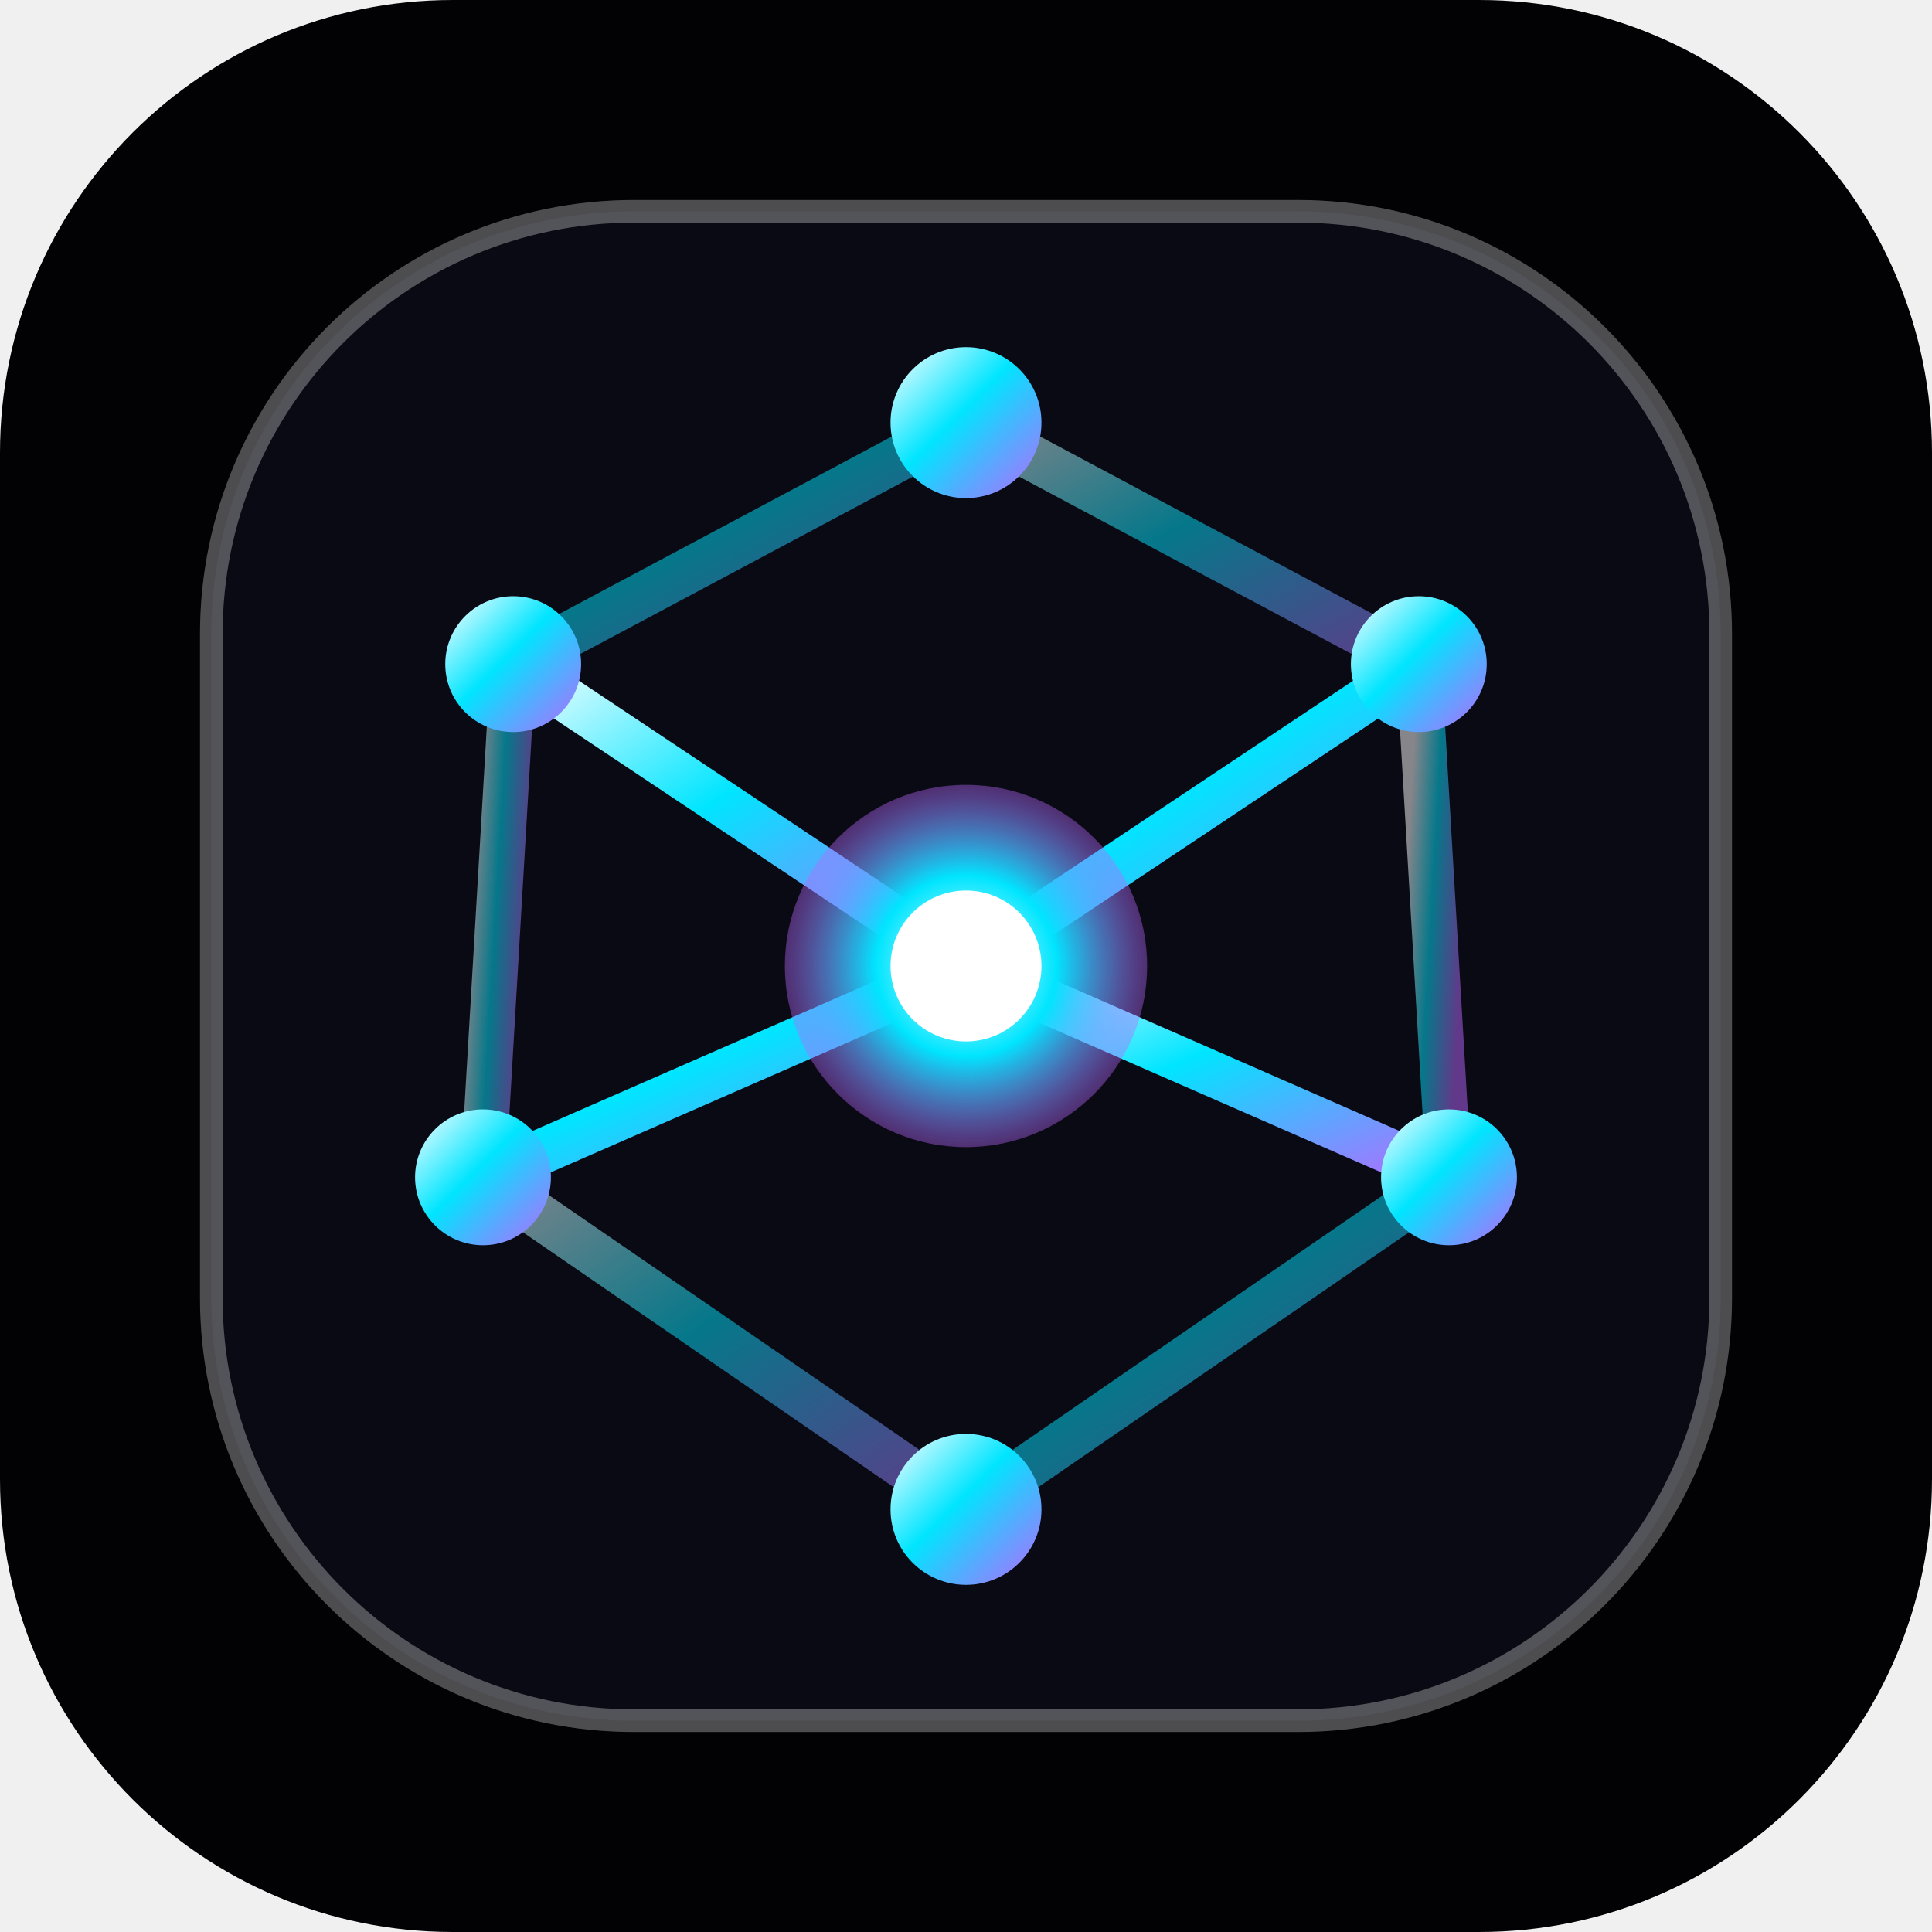
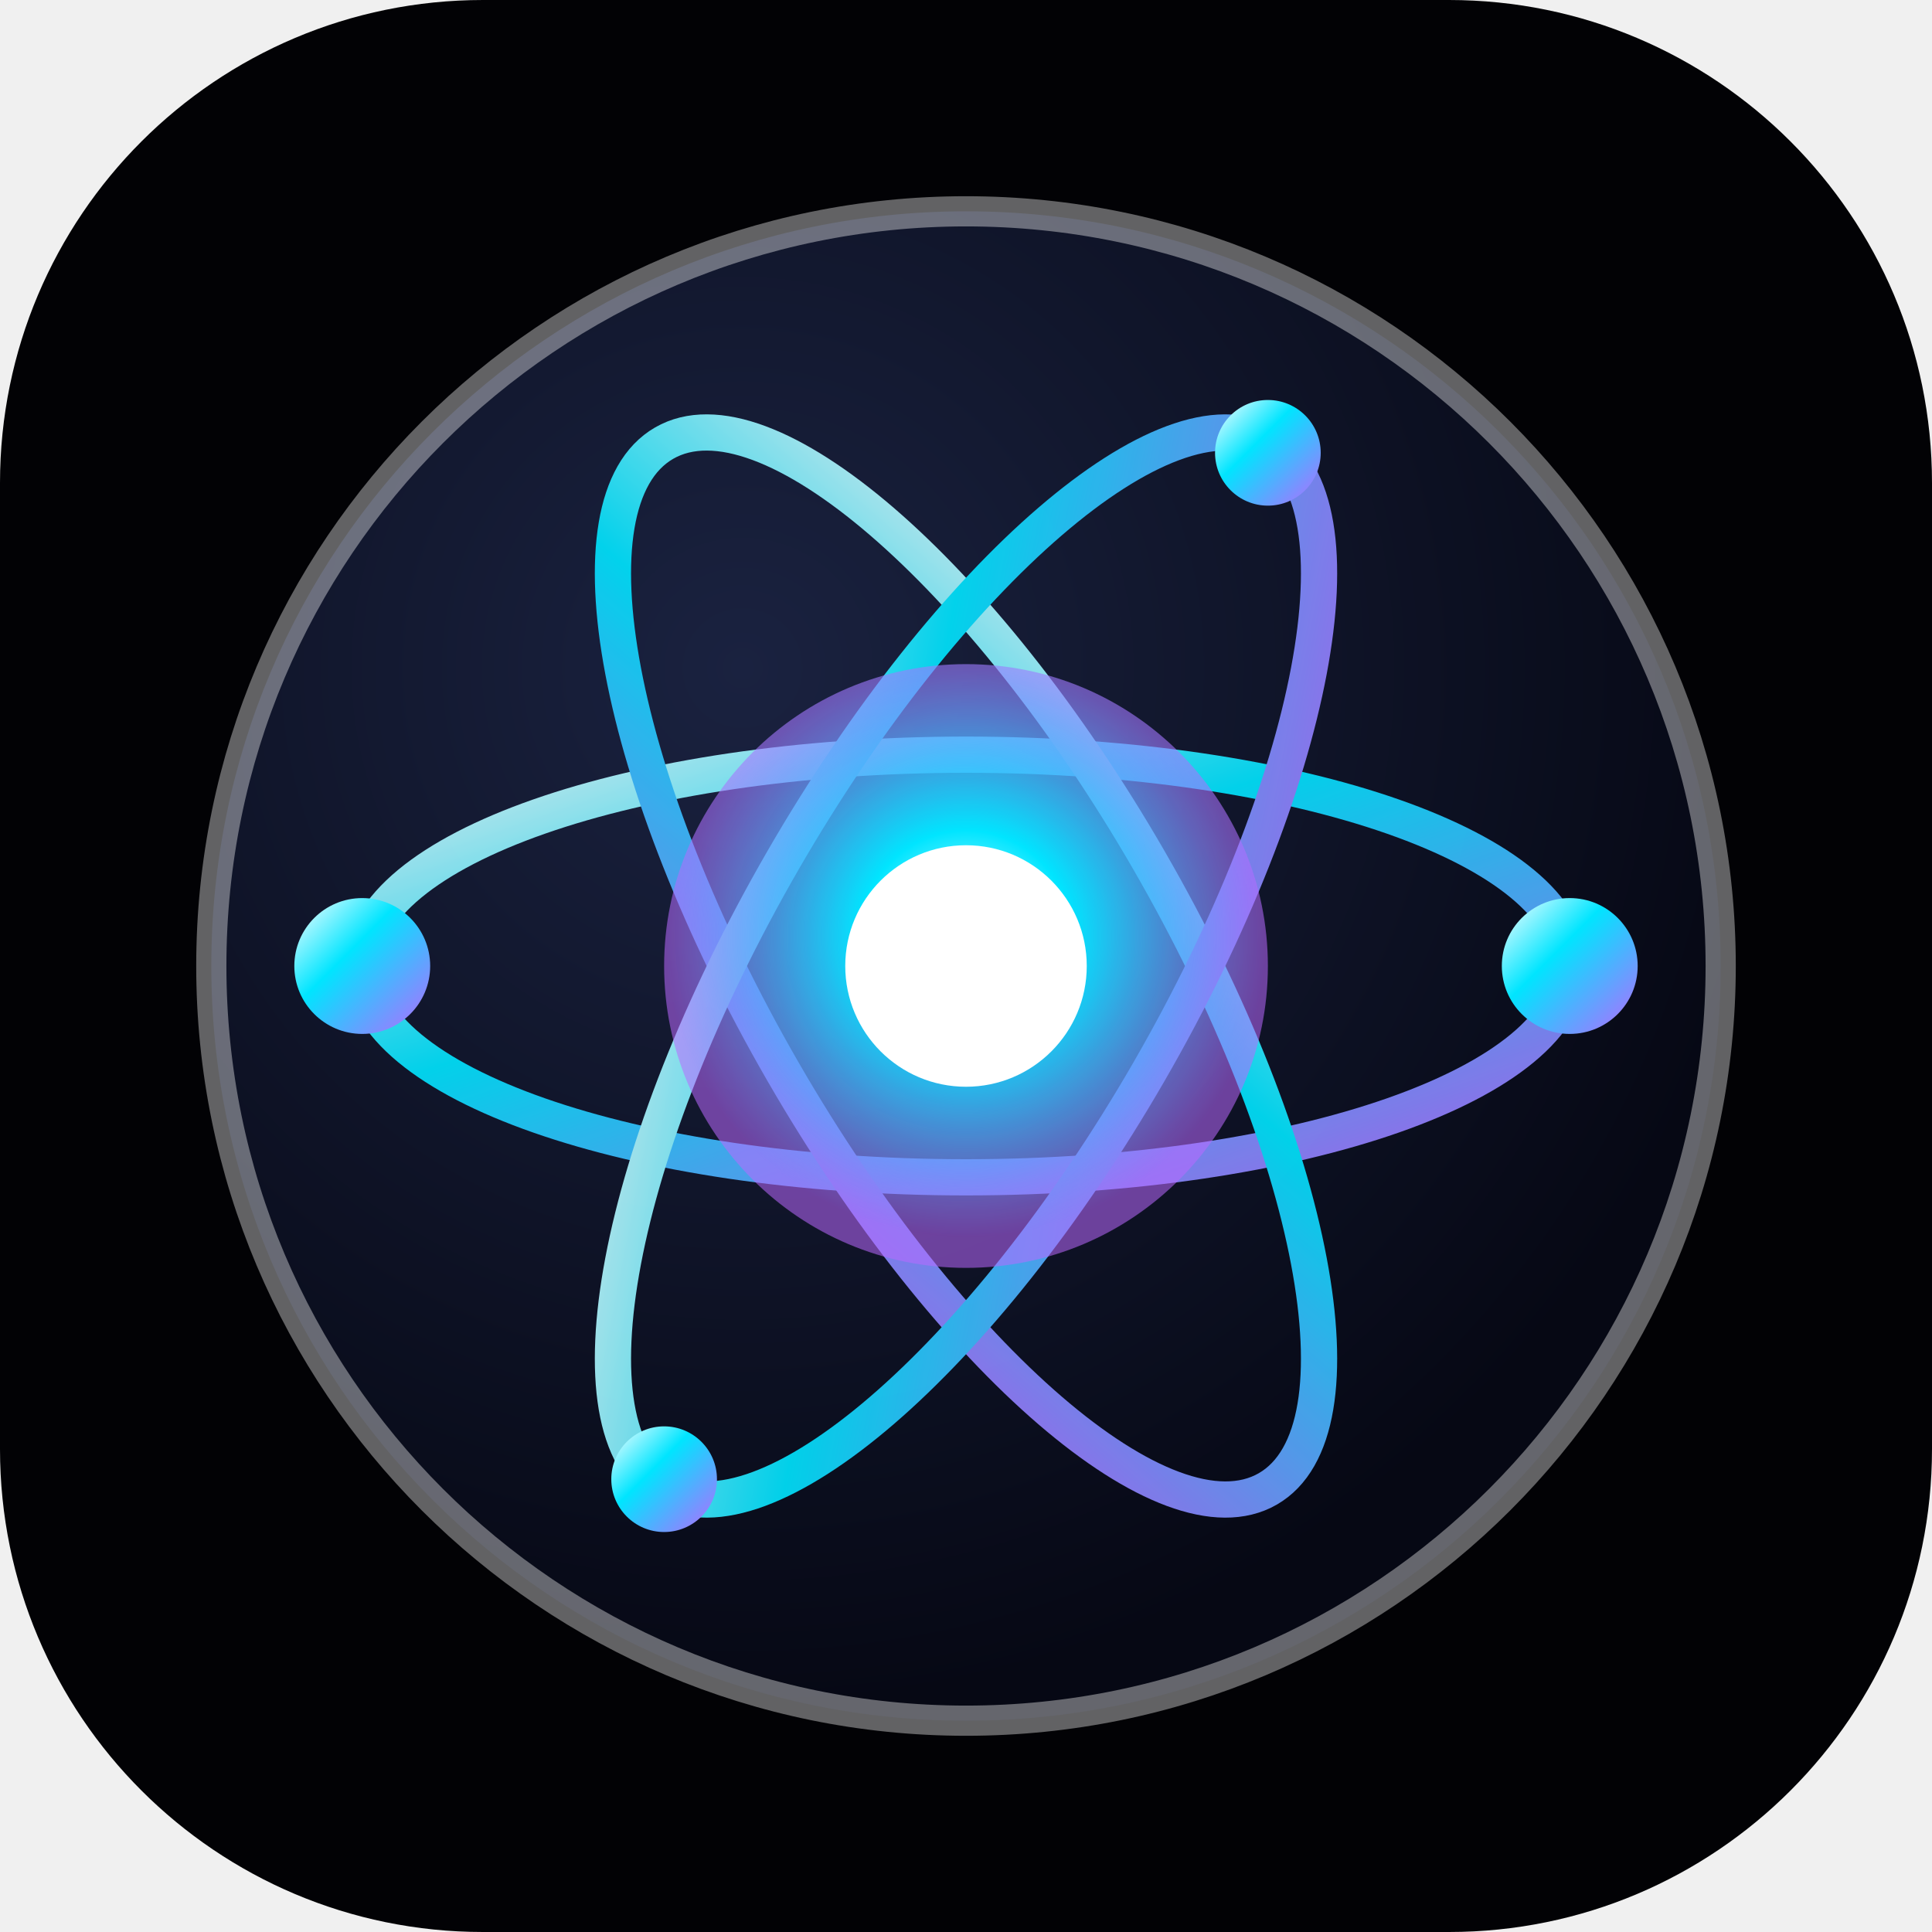
<svg xmlns="http://www.w3.org/2000/svg" viewBox="0 0 128 128">
  <defs>
    <linearGradient id="g" x1="0%" y1="0%" x2="100%" y2="100%">
      <stop offset="0%" stop-color="#fff" />
-       <stop offset="45%" stop-color="#00e5ff" />
+       <stop offset="40%" stop-color="#00e5ff" />
      <stop offset="100%" stop-color="#b967ff" />
    </linearGradient>
-     <radialGradient id="c" cx="50%" cy="50%" r="50%">
+     <radialGradient id="c" cx="50%" cy="45%" r="50%">
      <stop offset="0%" stop-color="#fff" />
-       <stop offset="50%" stop-color="#00e5ff" />
-       <stop offset="100%" stop-color="#b967ff" stop-opacity="0.4" />
+       <stop offset="35%" stop-color="#00e5ff" />
+       <stop offset="100%" stop-color="#b967ff" stop-opacity="0.55" />
+     </radialGradient>
+     <radialGradient id="bg" cx="35%" cy="30%" r="70%">
+       <stop offset="0%" stop-color="#1a2240" />
+       <stop offset="100%" stop-color="#060814" />
    </radialGradient>
  </defs>
-   <rect width="128" height="128" rx="30" fill="#020205" />
-   <rect x="14" y="14" width="100" height="100" rx="28" fill="#0a0a14" stroke="rgba(255,255,255,0.3)" stroke-width="1.5" />
-   <g fill="none" stroke="url(#g)" stroke-width="3" stroke-linecap="round">
-     <line x1="64" y1="64" x2="64" y2="28" />
-     <line x1="64" y1="64" x2="94" y2="44" />
-     <line x1="64" y1="64" x2="96" y2="78" />
-     <line x1="64" y1="64" x2="64" y2="100" />
-     <line x1="64" y1="64" x2="32" y2="78" />
-     <line x1="64" y1="64" x2="34" y2="44" />
-     <line x1="64" y1="28" x2="94" y2="44" opacity="0.5" />
-     <line x1="94" y1="44" x2="96" y2="78" opacity="0.5" />
-     <line x1="96" y1="78" x2="64" y2="100" opacity="0.5" />
-     <line x1="64" y1="100" x2="32" y2="78" opacity="0.5" />
-     <line x1="32" y1="78" x2="34" y2="44" opacity="0.5" />
-     <line x1="34" y1="44" x2="64" y2="28" opacity="0.5" />
+   <rect width="128" height="128" rx="32" fill="#020205" />
+   <circle cx="64" cy="64" r="50" fill="url(#bg)" stroke="rgba(255,255,255,0.38)" stroke-width="2" />
+   <g fill="none" stroke="url(#g)" stroke-width="2.4" opacity="0.9">
+     <ellipse cx="64" cy="64" rx="40" ry="14" />
+     <ellipse cx="64" cy="64" rx="40" ry="14" transform="rotate(60 64 64)" />
+     <ellipse cx="64" cy="64" rx="40" ry="14" transform="rotate(-60 64 64)" />
  </g>
-   <circle cx="64" cy="28" r="5" fill="url(#g)" />
-   <circle cx="94" cy="44" r="4.5" fill="url(#g)" />
-   <circle cx="96" cy="78" r="4.5" fill="url(#g)" />
-   <circle cx="64" cy="100" r="5" fill="url(#g)" />
-   <circle cx="32" cy="78" r="4.5" fill="url(#g)" />
-   <circle cx="34" cy="44" r="4.5" fill="url(#g)" />
-   <circle cx="64" cy="64" r="12" fill="url(#c)" />
-   <circle cx="64" cy="64" r="5" fill="#fff" />
+   <circle cx="104" cy="64" r="4.5" fill="url(#g)" />
+   <circle cx="24" cy="64" r="4.5" fill="url(#g)" />
+   <circle cx="84" cy="30" r="3.5" fill="url(#g)" />
+   <circle cx="44" cy="98" r="3.5" fill="url(#g)" />
+   <circle cx="64" cy="64" r="20" fill="url(#c)" />
+   <circle cx="64" cy="64" r="8" fill="#fff" />
</svg>
